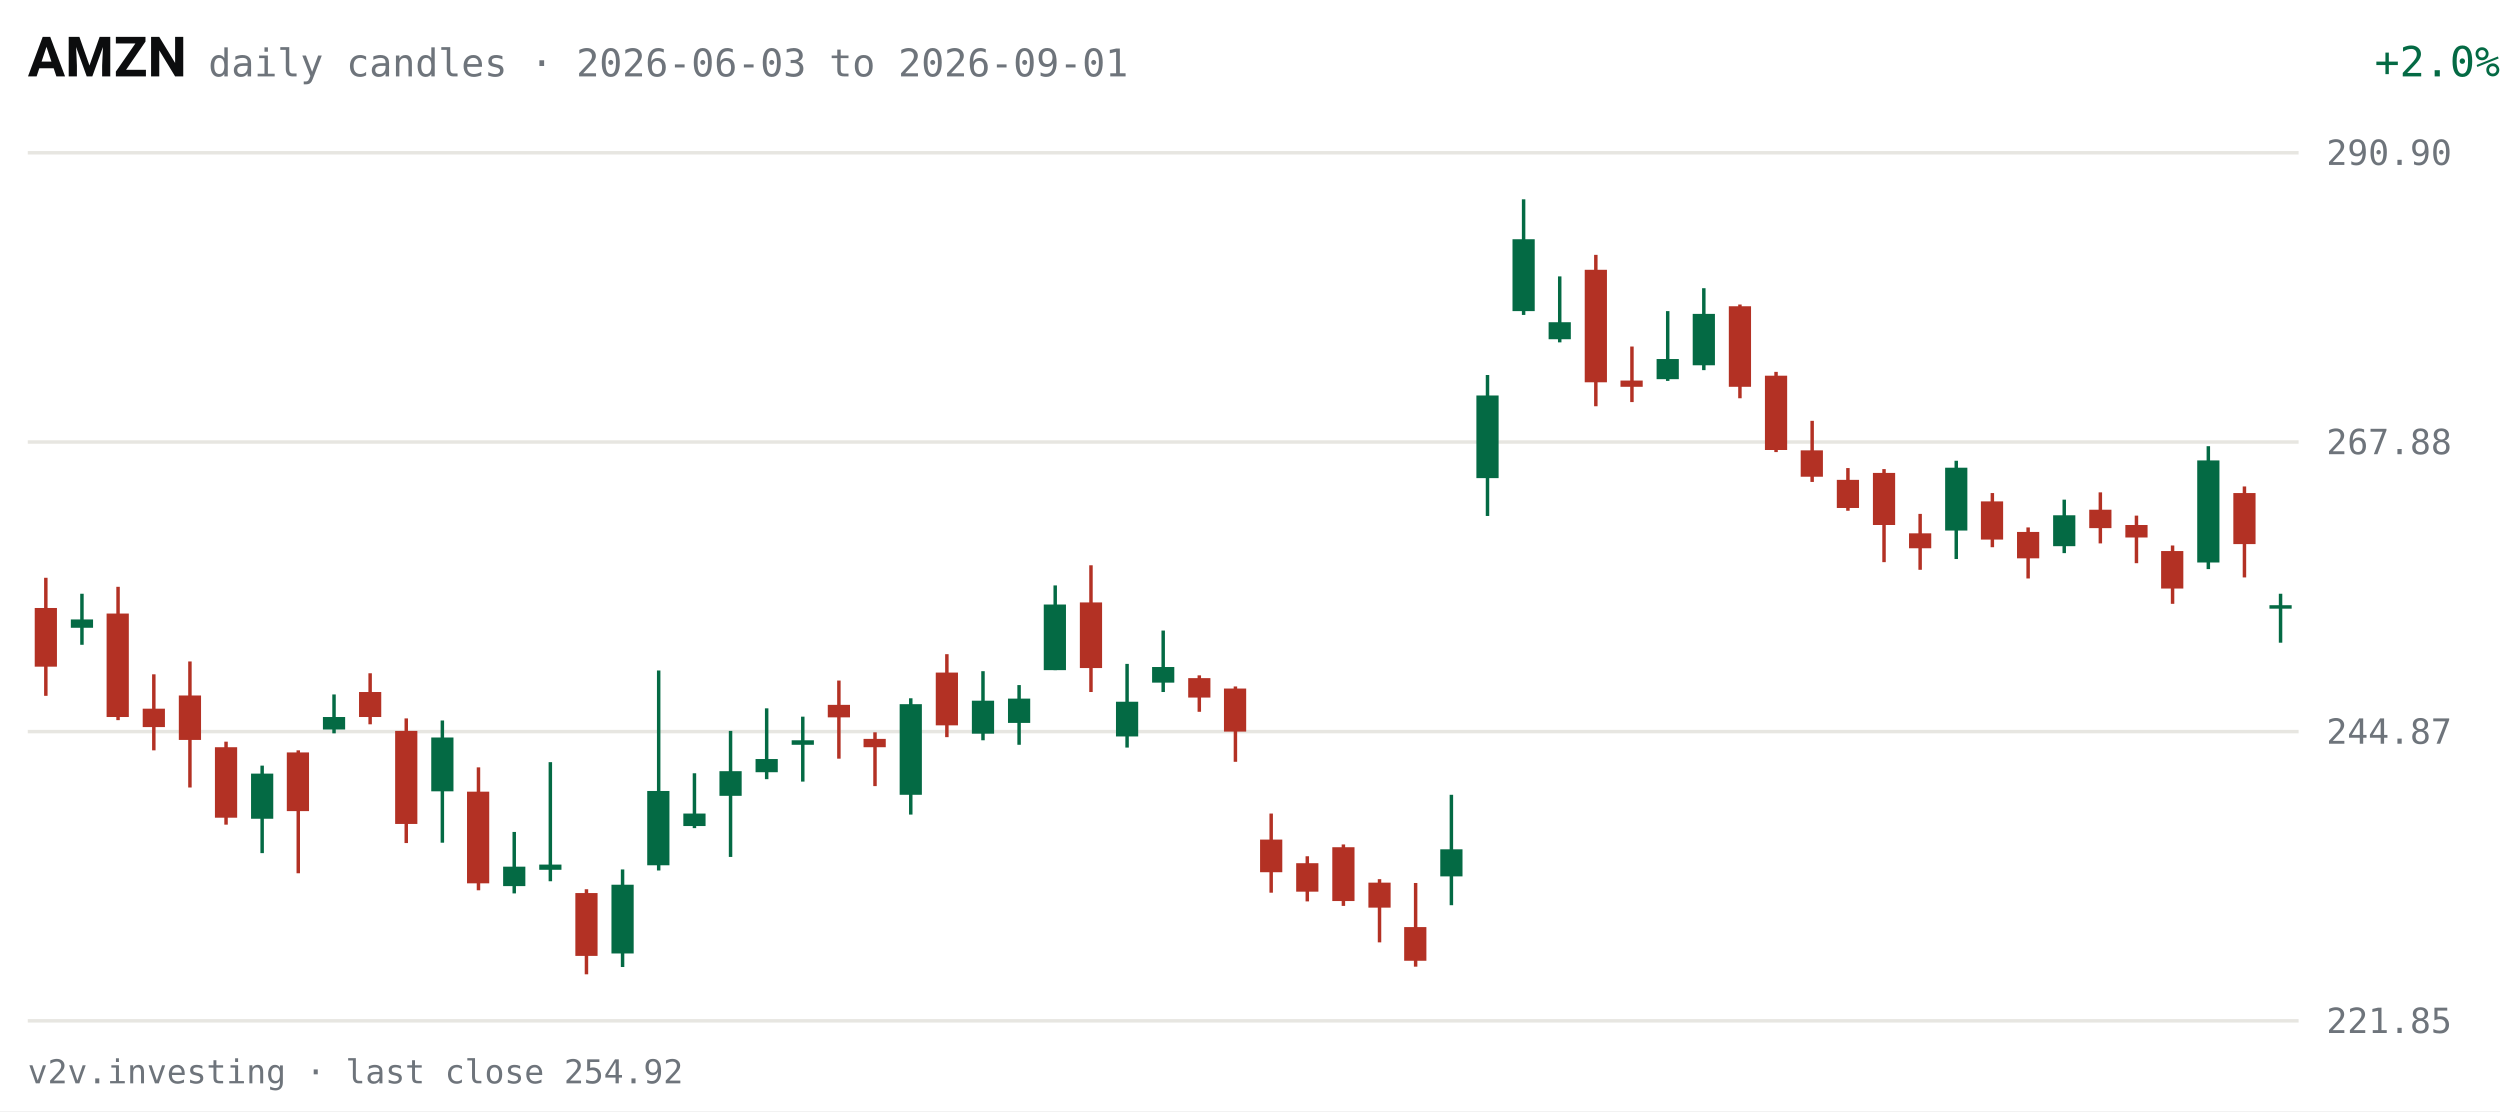
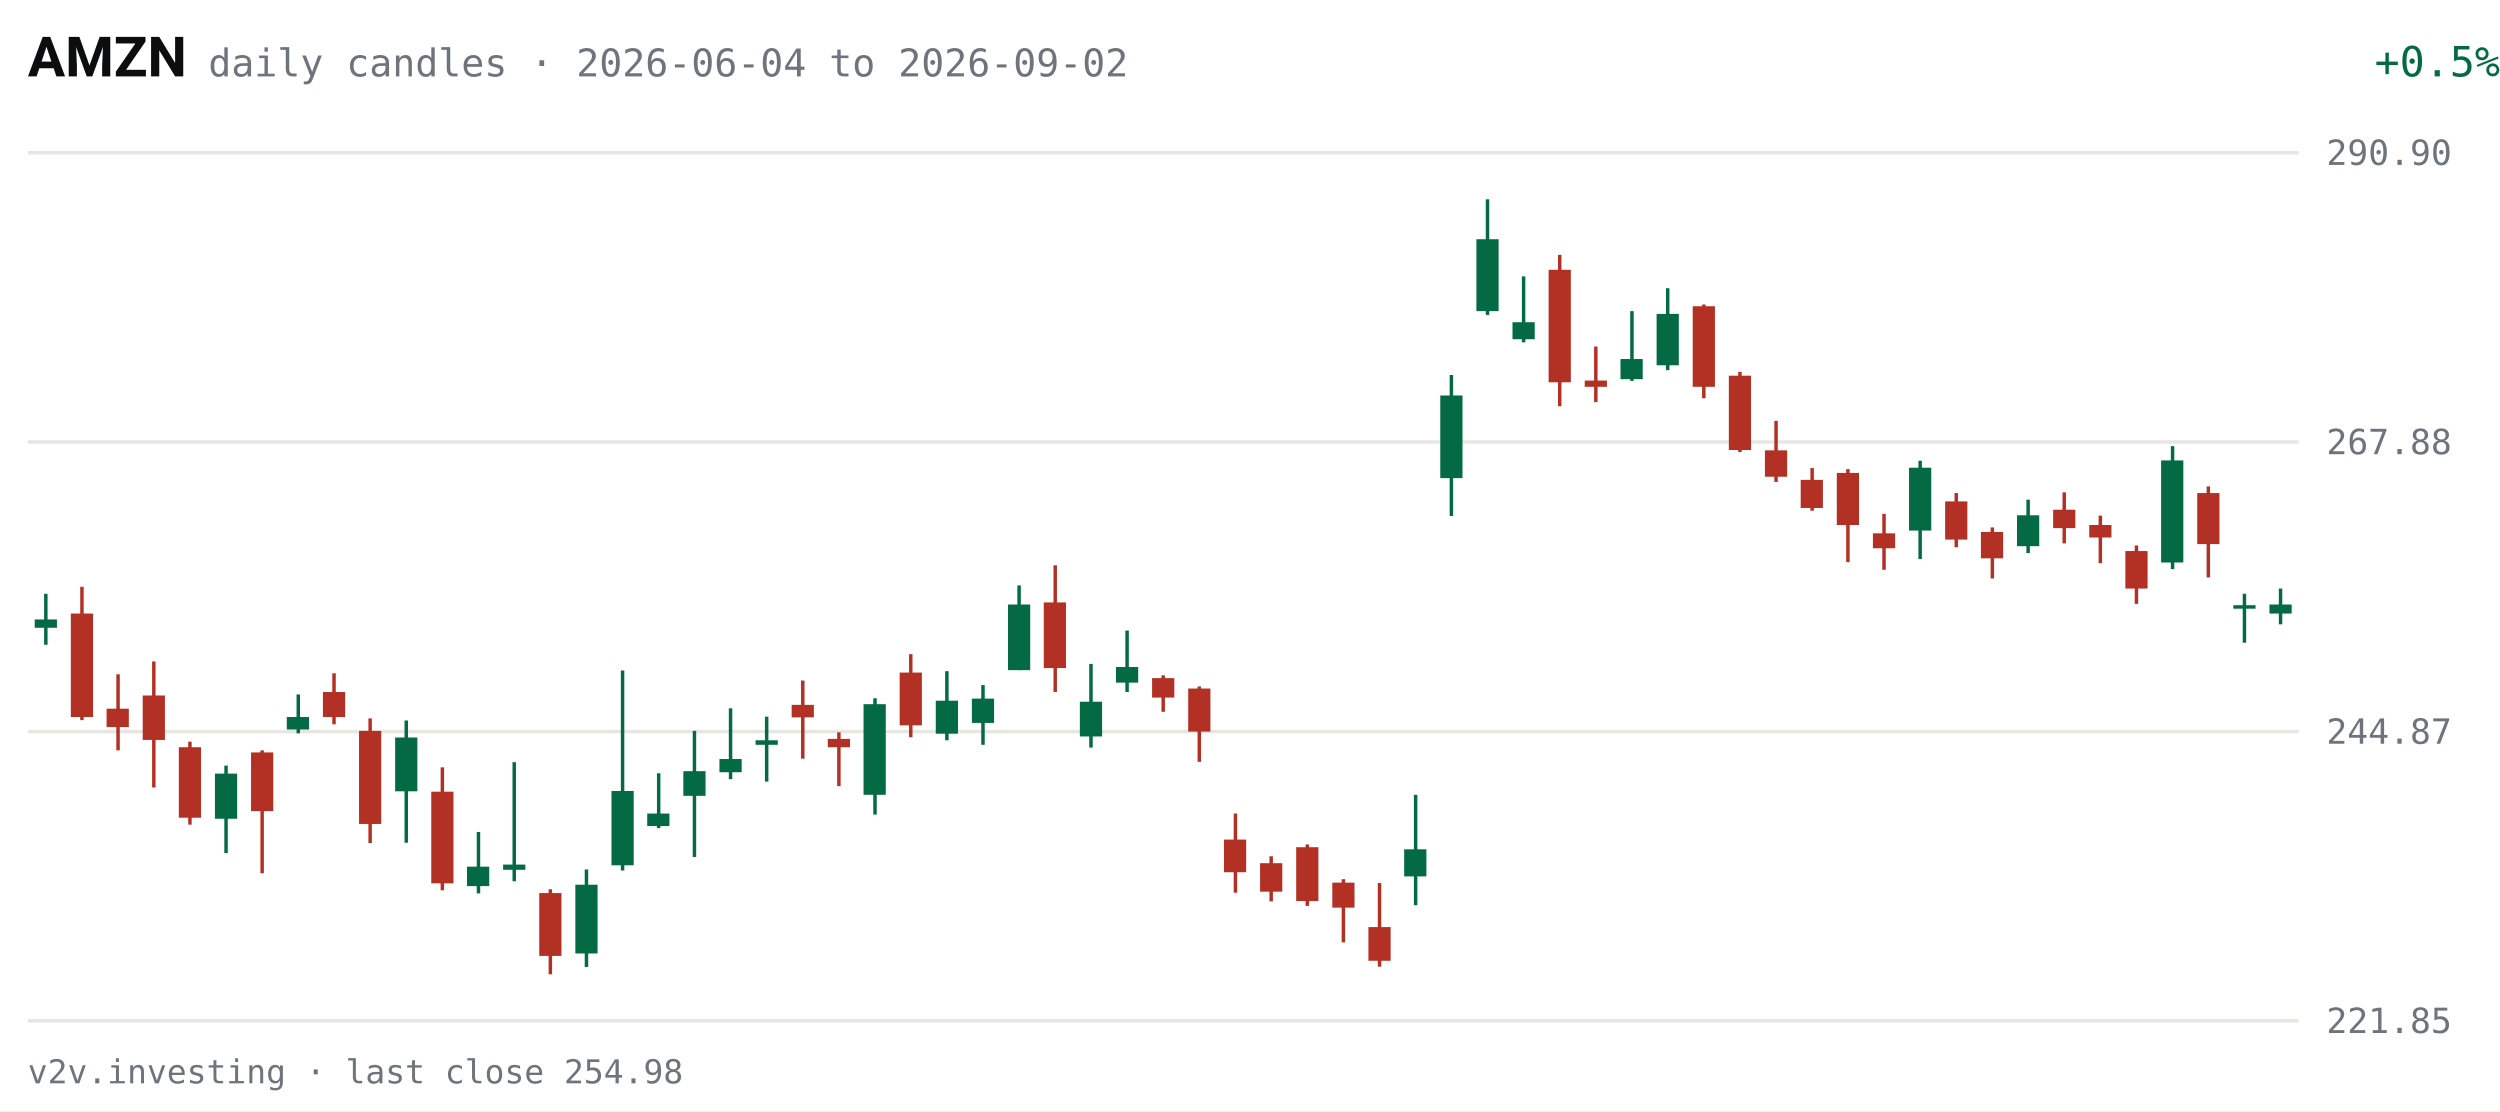
<svg xmlns="http://www.w3.org/2000/svg" viewBox="0 0 720 320" width="720" height="320" role="img" aria-label="AMZN daily candles, last 63 sessions">
  <rect width="720" height="320" fill="#FFFFFF" />
  <text x="8" y="22" fill="#0C0D0E" font-size="16" font-weight="600" font-family="system-ui,-apple-system,Segoe UI,Roboto,sans-serif">AMZN</text>
-   <text x="60" y="22" fill="#6E747B" font-size="11" font-family="ui-monospace,SFMono-Regular,Menlo,Consolas,monospace">daily candles · 2026-06-03 to 2026-09-01</text>
-   <text x="670" y="22" fill="#046A44" font-size="12" text-anchor="end" font-family="ui-monospace,SFMono-Regular,Menlo,Consolas,monospace" transform="translate(50,0)">+2.0%</text>
+   <text x="60" y="22" fill="#6E747B" font-size="11" font-family="ui-monospace,SFMono-Regular,Menlo,Consolas,monospace">daily candles · 2026-06-04 to 2026-09-02</text>
+   <text x="670" y="22" fill="#046A44" font-size="12" text-anchor="end" font-family="ui-monospace,SFMono-Regular,Menlo,Consolas,monospace" transform="translate(50,0)">+0.5%</text>
  <g font-family="ui-monospace,SFMono-Regular,Menlo,Consolas,monospace">
    <line x1="8" y1="294.0" x2="662" y2="294.0" stroke="#E7E6E1" stroke-width="1" />
    <text x="670" y="297.5" fill="#6E747B" font-size="10">221.85</text>
    <line x1="8" y1="210.7" x2="662" y2="210.7" stroke="#E7E6E1" stroke-width="1" />
    <text x="670" y="214.2" fill="#6E747B" font-size="10">244.87</text>
    <line x1="8" y1="127.3" x2="662" y2="127.3" stroke="#E7E6E1" stroke-width="1" />
    <text x="670" y="130.8" fill="#6E747B" font-size="10">267.88</text>
    <line x1="8" y1="44.0" x2="662" y2="44.0" stroke="#E7E6E1" stroke-width="1" />
    <text x="670" y="47.5" fill="#6E747B" font-size="10">290.90</text>
-     <line x1="13.2" y1="166.4" x2="13.2" y2="200.4" stroke="#B33124" stroke-width="1" />
-     <rect x="10.0" y="175.1" width="6.4" height="16.9" fill="#B33124" />
-     <line x1="23.6" y1="171.0" x2="23.6" y2="185.7" stroke="#046A44" stroke-width="1" />
-     <rect x="20.4" y="178.4" width="6.4" height="2.4" fill="#046A44" />
-     <line x1="34.0" y1="169.0" x2="34.0" y2="207.4" stroke="#B33124" stroke-width="1" />
-     <rect x="30.7" y="176.7" width="6.4" height="29.8" fill="#B33124" />
-     <line x1="44.3" y1="194.2" x2="44.3" y2="216.1" stroke="#B33124" stroke-width="1" />
-     <rect x="41.1" y="204.1" width="6.4" height="5.3" fill="#B33124" />
-     <line x1="54.7" y1="190.5" x2="54.7" y2="226.8" stroke="#B33124" stroke-width="1" />
-     <rect x="51.5" y="200.3" width="6.4" height="12.8" fill="#B33124" />
-     <line x1="65.1" y1="213.6" x2="65.1" y2="237.5" stroke="#B33124" stroke-width="1" />
-     <rect x="61.9" y="215.2" width="6.4" height="20.3" fill="#B33124" />
-     <line x1="75.5" y1="220.5" x2="75.5" y2="245.7" stroke="#046A44" stroke-width="1" />
-     <rect x="72.3" y="222.8" width="6.4" height="13.0" fill="#046A44" />
-     <line x1="85.9" y1="216.1" x2="85.9" y2="251.5" stroke="#B33124" stroke-width="1" />
-     <rect x="82.6" y="216.7" width="6.4" height="16.9" fill="#B33124" />
-     <line x1="96.2" y1="200.0" x2="96.2" y2="211.2" stroke="#046A44" stroke-width="1" />
-     <rect x="93.0" y="206.5" width="6.4" height="3.6" fill="#046A44" />
-     <line x1="106.6" y1="193.9" x2="106.6" y2="208.6" stroke="#B33124" stroke-width="1" />
-     <rect x="103.4" y="199.3" width="6.4" height="7.2" fill="#B33124" />
-     <line x1="117.0" y1="206.9" x2="117.0" y2="242.8" stroke="#B33124" stroke-width="1" />
-     <rect x="113.8" y="210.5" width="6.4" height="26.8" fill="#B33124" />
-     <line x1="127.4" y1="207.5" x2="127.4" y2="242.7" stroke="#046A44" stroke-width="1" />
-     <rect x="124.2" y="212.4" width="6.4" height="15.5" fill="#046A44" />
-     <line x1="137.8" y1="221.0" x2="137.8" y2="256.4" stroke="#B33124" stroke-width="1" />
-     <rect x="134.5" y="228.0" width="6.4" height="26.4" fill="#B33124" />
-     <line x1="148.1" y1="239.6" x2="148.1" y2="257.3" stroke="#046A44" stroke-width="1" />
-     <rect x="144.9" y="249.6" width="6.4" height="5.6" fill="#046A44" />
-     <line x1="158.5" y1="219.5" x2="158.5" y2="253.8" stroke="#046A44" stroke-width="1" />
-     <rect x="155.3" y="249.0" width="6.4" height="1.5" fill="#046A44" />
-     <line x1="168.9" y1="256.1" x2="168.9" y2="280.6" stroke="#B33124" stroke-width="1" />
-     <rect x="165.7" y="257.2" width="6.4" height="18.1" fill="#B33124" />
-     <line x1="179.3" y1="250.4" x2="179.3" y2="278.5" stroke="#046A44" stroke-width="1" />
-     <rect x="176.1" y="254.8" width="6.4" height="19.8" fill="#046A44" />
-     <line x1="189.7" y1="193.1" x2="189.7" y2="250.7" stroke="#046A44" stroke-width="1" />
-     <rect x="186.4" y="227.8" width="6.4" height="21.4" fill="#046A44" />
-     <line x1="200.0" y1="222.7" x2="200.0" y2="238.5" stroke="#046A44" stroke-width="1" />
-     <rect x="196.8" y="234.3" width="6.4" height="3.6" fill="#046A44" />
-     <line x1="210.4" y1="210.5" x2="210.4" y2="246.8" stroke="#046A44" stroke-width="1" />
-     <rect x="207.2" y="222.1" width="6.4" height="7.1" fill="#046A44" />
-     <line x1="220.8" y1="204.0" x2="220.8" y2="224.4" stroke="#046A44" stroke-width="1" />
-     <rect x="217.6" y="218.6" width="6.4" height="3.8" fill="#046A44" />
-     <line x1="231.2" y1="206.4" x2="231.2" y2="225.1" stroke="#046A44" stroke-width="1" />
-     <rect x="228.0" y="213.2" width="6.4" height="1.3" fill="#046A44" />
-     <line x1="241.6" y1="196.0" x2="241.6" y2="218.5" stroke="#B33124" stroke-width="1" />
-     <rect x="238.4" y="203.0" width="6.4" height="3.6" fill="#B33124" />
-     <line x1="252.0" y1="210.9" x2="252.0" y2="226.4" stroke="#B33124" stroke-width="1" />
-     <rect x="248.7" y="212.8" width="6.4" height="2.4" fill="#B33124" />
-     <line x1="262.3" y1="201.1" x2="262.3" y2="234.6" stroke="#046A44" stroke-width="1" />
-     <rect x="259.1" y="202.8" width="6.4" height="26.1" fill="#046A44" />
-     <line x1="272.7" y1="188.4" x2="272.7" y2="212.3" stroke="#B33124" stroke-width="1" />
-     <rect x="269.5" y="193.7" width="6.4" height="15.2" fill="#B33124" />
-     <line x1="283.1" y1="193.3" x2="283.1" y2="213.2" stroke="#046A44" stroke-width="1" />
-     <rect x="279.9" y="201.8" width="6.4" height="9.5" fill="#046A44" />
-     <line x1="293.5" y1="197.3" x2="293.5" y2="214.5" stroke="#046A44" stroke-width="1" />
-     <rect x="290.3" y="201.2" width="6.4" height="7.0" fill="#046A44" />
-     <line x1="303.9" y1="168.6" x2="303.9" y2="193.0" stroke="#046A44" stroke-width="1" />
-     <rect x="300.6" y="174.1" width="6.4" height="18.9" fill="#046A44" />
-     <line x1="314.2" y1="162.8" x2="314.2" y2="199.3" stroke="#B33124" stroke-width="1" />
-     <rect x="311.0" y="173.5" width="6.4" height="18.9" fill="#B33124" />
-     <line x1="324.6" y1="191.2" x2="324.6" y2="215.3" stroke="#046A44" stroke-width="1" />
-     <rect x="321.4" y="202.1" width="6.4" height="10.0" fill="#046A44" />
-     <line x1="335.0" y1="181.6" x2="335.0" y2="199.3" stroke="#046A44" stroke-width="1" />
-     <rect x="331.8" y="192.1" width="6.4" height="4.5" fill="#046A44" />
-     <line x1="345.4" y1="194.5" x2="345.4" y2="205.0" stroke="#B33124" stroke-width="1" />
-     <rect x="342.2" y="195.3" width="6.4" height="5.6" fill="#B33124" />
-     <line x1="355.8" y1="197.7" x2="355.8" y2="219.4" stroke="#B33124" stroke-width="1" />
-     <rect x="352.5" y="198.3" width="6.4" height="12.4" fill="#B33124" />
-     <line x1="366.1" y1="234.3" x2="366.1" y2="257.1" stroke="#B33124" stroke-width="1" />
-     <rect x="362.9" y="241.8" width="6.4" height="9.4" fill="#B33124" />
-     <line x1="376.5" y1="246.6" x2="376.5" y2="259.6" stroke="#B33124" stroke-width="1" />
-     <rect x="373.3" y="248.6" width="6.4" height="8.2" fill="#B33124" />
-     <line x1="386.9" y1="243.2" x2="386.9" y2="260.9" stroke="#B33124" stroke-width="1" />
-     <rect x="383.7" y="244.0" width="6.4" height="15.5" fill="#B33124" />
-     <line x1="397.3" y1="253.2" x2="397.3" y2="271.4" stroke="#B33124" stroke-width="1" />
-     <rect x="394.1" y="254.2" width="6.4" height="7.2" fill="#B33124" />
-     <line x1="407.7" y1="254.3" x2="407.7" y2="278.4" stroke="#B33124" stroke-width="1" />
-     <rect x="404.4" y="267.0" width="6.4" height="9.7" fill="#B33124" />
-     <line x1="418.0" y1="228.9" x2="418.0" y2="260.7" stroke="#046A44" stroke-width="1" />
-     <rect x="414.8" y="244.6" width="6.4" height="7.8" fill="#046A44" />
-     <line x1="428.4" y1="108.0" x2="428.4" y2="148.6" stroke="#046A44" stroke-width="1" />
-     <rect x="425.2" y="113.9" width="6.4" height="23.8" fill="#046A44" />
-     <line x1="438.8" y1="57.4" x2="438.8" y2="90.7" stroke="#046A44" stroke-width="1" />
-     <rect x="435.6" y="68.9" width="6.4" height="20.7" fill="#046A44" />
-     <line x1="449.2" y1="79.6" x2="449.2" y2="98.6" stroke="#046A44" stroke-width="1" />
-     <rect x="446.0" y="92.8" width="6.4" height="4.9" fill="#046A44" />
-     <line x1="459.6" y1="73.4" x2="459.6" y2="117.0" stroke="#B33124" stroke-width="1" />
-     <rect x="456.4" y="77.7" width="6.4" height="32.4" fill="#B33124" />
-     <line x1="470.0" y1="99.8" x2="470.0" y2="115.8" stroke="#B33124" stroke-width="1" />
-     <rect x="466.7" y="109.6" width="6.4" height="1.8" fill="#B33124" />
-     <line x1="480.3" y1="89.6" x2="480.3" y2="109.7" stroke="#046A44" stroke-width="1" />
-     <rect x="477.1" y="103.4" width="6.4" height="5.8" fill="#046A44" />
-     <line x1="490.7" y1="83.0" x2="490.7" y2="106.6" stroke="#046A44" stroke-width="1" />
-     <rect x="487.5" y="90.4" width="6.4" height="14.8" fill="#046A44" />
-     <line x1="501.1" y1="87.7" x2="501.1" y2="114.7" stroke="#B33124" stroke-width="1" />
-     <rect x="497.9" y="88.2" width="6.4" height="23.2" fill="#B33124" />
-     <line x1="511.5" y1="107.1" x2="511.5" y2="130.2" stroke="#B33124" stroke-width="1" />
-     <rect x="508.3" y="108.2" width="6.4" height="21.4" fill="#B33124" />
-     <line x1="521.9" y1="121.2" x2="521.9" y2="138.8" stroke="#B33124" stroke-width="1" />
-     <rect x="518.6" y="129.7" width="6.4" height="7.6" fill="#B33124" />
-     <line x1="532.2" y1="134.8" x2="532.2" y2="147.1" stroke="#B33124" stroke-width="1" />
-     <rect x="529.0" y="138.2" width="6.4" height="8.1" fill="#B33124" />
-     <line x1="542.6" y1="135.1" x2="542.6" y2="161.9" stroke="#B33124" stroke-width="1" />
-     <rect x="539.4" y="136.2" width="6.4" height="15.0" fill="#B33124" />
-     <line x1="553.0" y1="148.0" x2="553.0" y2="164.1" stroke="#B33124" stroke-width="1" />
-     <rect x="549.8" y="153.6" width="6.4" height="4.3" fill="#B33124" />
-     <line x1="563.4" y1="132.7" x2="563.4" y2="161.0" stroke="#046A44" stroke-width="1" />
-     <rect x="560.2" y="134.7" width="6.4" height="18.1" fill="#046A44" />
-     <line x1="573.8" y1="142.0" x2="573.8" y2="157.6" stroke="#B33124" stroke-width="1" />
-     <rect x="570.5" y="144.4" width="6.4" height="11.0" fill="#B33124" />
-     <line x1="584.1" y1="151.9" x2="584.1" y2="166.6" stroke="#B33124" stroke-width="1" />
-     <rect x="580.9" y="153.2" width="6.4" height="7.6" fill="#B33124" />
-     <line x1="594.5" y1="143.9" x2="594.5" y2="159.3" stroke="#046A44" stroke-width="1" />
-     <rect x="591.3" y="148.4" width="6.4" height="8.9" fill="#046A44" />
-     <line x1="604.9" y1="141.8" x2="604.9" y2="156.5" stroke="#B33124" stroke-width="1" />
-     <rect x="601.7" y="146.8" width="6.4" height="5.3" fill="#B33124" />
-     <line x1="615.3" y1="148.5" x2="615.3" y2="162.2" stroke="#B33124" stroke-width="1" />
-     <rect x="612.1" y="151.2" width="6.4" height="3.6" fill="#B33124" />
-     <line x1="625.7" y1="157.1" x2="625.7" y2="173.9" stroke="#B33124" stroke-width="1" />
-     <rect x="622.4" y="158.7" width="6.4" height="10.8" fill="#B33124" />
-     <line x1="636.0" y1="128.5" x2="636.0" y2="163.9" stroke="#046A44" stroke-width="1" />
-     <rect x="632.8" y="132.6" width="6.4" height="29.4" fill="#046A44" />
-     <line x1="646.4" y1="140.1" x2="646.4" y2="166.3" stroke="#B33124" stroke-width="1" />
-     <rect x="643.2" y="142.0" width="6.4" height="14.7" fill="#B33124" />
-     <line x1="656.8" y1="171.0" x2="656.8" y2="185.1" stroke="#046A44" stroke-width="1" />
-     <rect x="653.6" y="174.3" width="6.4" height="1.0" fill="#046A44" />
+     <line x1="13.2" y1="171.0" x2="13.2" y2="185.7" stroke="#046A44" stroke-width="1" />
+     <rect x="10.0" y="178.4" width="6.4" height="2.4" fill="#046A44" />
+     <line x1="23.6" y1="169.0" x2="23.6" y2="207.4" stroke="#B33124" stroke-width="1" />
+     <rect x="20.4" y="176.7" width="6.4" height="29.8" fill="#B33124" />
+     <line x1="34.0" y1="194.2" x2="34.0" y2="216.1" stroke="#B33124" stroke-width="1" />
+     <rect x="30.7" y="204.1" width="6.4" height="5.3" fill="#B33124" />
+     <line x1="44.3" y1="190.5" x2="44.3" y2="226.8" stroke="#B33124" stroke-width="1" />
+     <rect x="41.1" y="200.3" width="6.4" height="12.8" fill="#B33124" />
+     <line x1="54.7" y1="213.6" x2="54.7" y2="237.5" stroke="#B33124" stroke-width="1" />
+     <rect x="51.5" y="215.2" width="6.4" height="20.3" fill="#B33124" />
+     <line x1="65.1" y1="220.5" x2="65.1" y2="245.7" stroke="#046A44" stroke-width="1" />
+     <rect x="61.9" y="222.8" width="6.4" height="13.0" fill="#046A44" />
+     <line x1="75.5" y1="216.1" x2="75.5" y2="251.5" stroke="#B33124" stroke-width="1" />
+     <rect x="72.3" y="216.7" width="6.4" height="16.9" fill="#B33124" />
+     <line x1="85.9" y1="200.0" x2="85.9" y2="211.2" stroke="#046A44" stroke-width="1" />
+     <rect x="82.6" y="206.5" width="6.4" height="3.6" fill="#046A44" />
+     <line x1="96.2" y1="193.9" x2="96.2" y2="208.6" stroke="#B33124" stroke-width="1" />
+     <rect x="93.0" y="199.3" width="6.4" height="7.2" fill="#B33124" />
+     <line x1="106.6" y1="206.9" x2="106.6" y2="242.8" stroke="#B33124" stroke-width="1" />
+     <rect x="103.4" y="210.5" width="6.4" height="26.8" fill="#B33124" />
+     <line x1="117.0" y1="207.5" x2="117.0" y2="242.7" stroke="#046A44" stroke-width="1" />
+     <rect x="113.8" y="212.4" width="6.4" height="15.5" fill="#046A44" />
+     <line x1="127.4" y1="221.0" x2="127.4" y2="256.4" stroke="#B33124" stroke-width="1" />
+     <rect x="124.2" y="228.0" width="6.4" height="26.4" fill="#B33124" />
+     <line x1="137.8" y1="239.6" x2="137.8" y2="257.3" stroke="#046A44" stroke-width="1" />
+     <rect x="134.5" y="249.6" width="6.4" height="5.6" fill="#046A44" />
+     <line x1="148.1" y1="219.5" x2="148.1" y2="253.8" stroke="#046A44" stroke-width="1" />
+     <rect x="144.9" y="249.0" width="6.4" height="1.5" fill="#046A44" />
+     <line x1="158.5" y1="256.1" x2="158.5" y2="280.6" stroke="#B33124" stroke-width="1" />
+     <rect x="155.3" y="257.2" width="6.4" height="18.1" fill="#B33124" />
+     <line x1="168.9" y1="250.4" x2="168.9" y2="278.5" stroke="#046A44" stroke-width="1" />
+     <rect x="165.7" y="254.8" width="6.4" height="19.8" fill="#046A44" />
+     <line x1="179.3" y1="193.1" x2="179.3" y2="250.7" stroke="#046A44" stroke-width="1" />
+     <rect x="176.1" y="227.8" width="6.4" height="21.4" fill="#046A44" />
+     <line x1="189.7" y1="222.7" x2="189.7" y2="238.5" stroke="#046A44" stroke-width="1" />
+     <rect x="186.4" y="234.3" width="6.4" height="3.6" fill="#046A44" />
+     <line x1="200.0" y1="210.5" x2="200.0" y2="246.8" stroke="#046A44" stroke-width="1" />
+     <rect x="196.8" y="222.1" width="6.4" height="7.1" fill="#046A44" />
+     <line x1="210.4" y1="204.0" x2="210.4" y2="224.4" stroke="#046A44" stroke-width="1" />
+     <rect x="207.2" y="218.6" width="6.4" height="3.8" fill="#046A44" />
+     <line x1="220.8" y1="206.4" x2="220.8" y2="225.1" stroke="#046A44" stroke-width="1" />
+     <rect x="217.6" y="213.2" width="6.4" height="1.3" fill="#046A44" />
+     <line x1="231.2" y1="196.0" x2="231.2" y2="218.5" stroke="#B33124" stroke-width="1" />
+     <rect x="228.0" y="203.0" width="6.4" height="3.6" fill="#B33124" />
+     <line x1="241.6" y1="210.9" x2="241.6" y2="226.4" stroke="#B33124" stroke-width="1" />
+     <rect x="238.4" y="212.8" width="6.4" height="2.4" fill="#B33124" />
+     <line x1="252.0" y1="201.1" x2="252.0" y2="234.6" stroke="#046A44" stroke-width="1" />
+     <rect x="248.7" y="202.8" width="6.4" height="26.1" fill="#046A44" />
+     <line x1="262.3" y1="188.4" x2="262.3" y2="212.3" stroke="#B33124" stroke-width="1" />
+     <rect x="259.1" y="193.7" width="6.4" height="15.2" fill="#B33124" />
+     <line x1="272.7" y1="193.3" x2="272.7" y2="213.2" stroke="#046A44" stroke-width="1" />
+     <rect x="269.5" y="201.8" width="6.4" height="9.5" fill="#046A44" />
+     <line x1="283.1" y1="197.3" x2="283.1" y2="214.5" stroke="#046A44" stroke-width="1" />
+     <rect x="279.9" y="201.2" width="6.4" height="7.0" fill="#046A44" />
+     <line x1="293.5" y1="168.6" x2="293.5" y2="193.0" stroke="#046A44" stroke-width="1" />
+     <rect x="290.3" y="174.1" width="6.4" height="18.9" fill="#046A44" />
+     <line x1="303.9" y1="162.8" x2="303.9" y2="199.3" stroke="#B33124" stroke-width="1" />
+     <rect x="300.6" y="173.5" width="6.4" height="18.9" fill="#B33124" />
+     <line x1="314.2" y1="191.2" x2="314.2" y2="215.3" stroke="#046A44" stroke-width="1" />
+     <rect x="311.0" y="202.1" width="6.4" height="10.0" fill="#046A44" />
+     <line x1="324.6" y1="181.6" x2="324.6" y2="199.3" stroke="#046A44" stroke-width="1" />
+     <rect x="321.4" y="192.1" width="6.4" height="4.5" fill="#046A44" />
+     <line x1="335.0" y1="194.5" x2="335.0" y2="205.0" stroke="#B33124" stroke-width="1" />
+     <rect x="331.8" y="195.3" width="6.4" height="5.6" fill="#B33124" />
+     <line x1="345.4" y1="197.7" x2="345.4" y2="219.4" stroke="#B33124" stroke-width="1" />
+     <rect x="342.2" y="198.3" width="6.4" height="12.4" fill="#B33124" />
+     <line x1="355.8" y1="234.3" x2="355.8" y2="257.1" stroke="#B33124" stroke-width="1" />
+     <rect x="352.5" y="241.8" width="6.4" height="9.4" fill="#B33124" />
+     <line x1="366.1" y1="246.6" x2="366.1" y2="259.6" stroke="#B33124" stroke-width="1" />
+     <rect x="362.9" y="248.6" width="6.4" height="8.2" fill="#B33124" />
+     <line x1="376.5" y1="243.2" x2="376.5" y2="260.9" stroke="#B33124" stroke-width="1" />
+     <rect x="373.3" y="244.0" width="6.4" height="15.5" fill="#B33124" />
+     <line x1="386.9" y1="253.2" x2="386.9" y2="271.4" stroke="#B33124" stroke-width="1" />
+     <rect x="383.7" y="254.2" width="6.4" height="7.2" fill="#B33124" />
+     <line x1="397.3" y1="254.3" x2="397.3" y2="278.4" stroke="#B33124" stroke-width="1" />
+     <rect x="394.1" y="267.0" width="6.4" height="9.7" fill="#B33124" />
+     <line x1="407.7" y1="228.9" x2="407.7" y2="260.7" stroke="#046A44" stroke-width="1" />
+     <rect x="404.4" y="244.6" width="6.4" height="7.8" fill="#046A44" />
+     <line x1="418.0" y1="108.0" x2="418.0" y2="148.6" stroke="#046A44" stroke-width="1" />
+     <rect x="414.8" y="113.9" width="6.4" height="23.8" fill="#046A44" />
+     <line x1="428.4" y1="57.4" x2="428.4" y2="90.7" stroke="#046A44" stroke-width="1" />
+     <rect x="425.2" y="68.9" width="6.4" height="20.7" fill="#046A44" />
+     <line x1="438.8" y1="79.6" x2="438.8" y2="98.6" stroke="#046A44" stroke-width="1" />
+     <rect x="435.6" y="92.8" width="6.4" height="4.9" fill="#046A44" />
+     <line x1="449.2" y1="73.4" x2="449.2" y2="117.0" stroke="#B33124" stroke-width="1" />
+     <rect x="446.0" y="77.7" width="6.4" height="32.4" fill="#B33124" />
+     <line x1="459.6" y1="99.8" x2="459.6" y2="115.8" stroke="#B33124" stroke-width="1" />
+     <rect x="456.4" y="109.6" width="6.4" height="1.8" fill="#B33124" />
+     <line x1="470.0" y1="89.6" x2="470.0" y2="109.7" stroke="#046A44" stroke-width="1" />
+     <rect x="466.7" y="103.4" width="6.4" height="5.8" fill="#046A44" />
+     <line x1="480.3" y1="83.0" x2="480.3" y2="106.6" stroke="#046A44" stroke-width="1" />
+     <rect x="477.1" y="90.4" width="6.4" height="14.8" fill="#046A44" />
+     <line x1="490.7" y1="87.7" x2="490.7" y2="114.7" stroke="#B33124" stroke-width="1" />
+     <rect x="487.5" y="88.2" width="6.4" height="23.2" fill="#B33124" />
+     <line x1="501.1" y1="107.1" x2="501.1" y2="130.2" stroke="#B33124" stroke-width="1" />
+     <rect x="497.9" y="108.2" width="6.4" height="21.4" fill="#B33124" />
+     <line x1="511.5" y1="121.2" x2="511.5" y2="138.8" stroke="#B33124" stroke-width="1" />
+     <rect x="508.3" y="129.7" width="6.4" height="7.6" fill="#B33124" />
+     <line x1="521.9" y1="134.8" x2="521.9" y2="147.1" stroke="#B33124" stroke-width="1" />
+     <rect x="518.6" y="138.2" width="6.4" height="8.1" fill="#B33124" />
+     <line x1="532.2" y1="135.1" x2="532.2" y2="161.9" stroke="#B33124" stroke-width="1" />
+     <rect x="529.0" y="136.2" width="6.4" height="15.0" fill="#B33124" />
+     <line x1="542.6" y1="148.0" x2="542.6" y2="164.1" stroke="#B33124" stroke-width="1" />
+     <rect x="539.4" y="153.6" width="6.4" height="4.3" fill="#B33124" />
+     <line x1="553.0" y1="132.7" x2="553.0" y2="161.0" stroke="#046A44" stroke-width="1" />
+     <rect x="549.8" y="134.7" width="6.4" height="18.1" fill="#046A44" />
+     <line x1="563.4" y1="142.0" x2="563.4" y2="157.6" stroke="#B33124" stroke-width="1" />
+     <rect x="560.2" y="144.4" width="6.4" height="11.0" fill="#B33124" />
+     <line x1="573.8" y1="151.9" x2="573.8" y2="166.6" stroke="#B33124" stroke-width="1" />
+     <rect x="570.5" y="153.2" width="6.4" height="7.6" fill="#B33124" />
+     <line x1="584.1" y1="143.9" x2="584.1" y2="159.3" stroke="#046A44" stroke-width="1" />
+     <rect x="580.9" y="148.4" width="6.4" height="8.9" fill="#046A44" />
+     <line x1="594.5" y1="141.8" x2="594.5" y2="156.5" stroke="#B33124" stroke-width="1" />
+     <rect x="591.3" y="146.8" width="6.4" height="5.3" fill="#B33124" />
+     <line x1="604.9" y1="148.5" x2="604.9" y2="162.2" stroke="#B33124" stroke-width="1" />
+     <rect x="601.7" y="151.2" width="6.4" height="3.6" fill="#B33124" />
+     <line x1="615.3" y1="157.1" x2="615.3" y2="173.9" stroke="#B33124" stroke-width="1" />
+     <rect x="612.1" y="158.7" width="6.4" height="10.8" fill="#B33124" />
+     <line x1="625.7" y1="128.5" x2="625.7" y2="163.9" stroke="#046A44" stroke-width="1" />
+     <rect x="622.4" y="132.6" width="6.4" height="29.4" fill="#046A44" />
+     <line x1="636.0" y1="140.1" x2="636.0" y2="166.3" stroke="#B33124" stroke-width="1" />
+     <rect x="632.8" y="142.0" width="6.4" height="14.7" fill="#B33124" />
+     <line x1="646.4" y1="171.0" x2="646.4" y2="185.1" stroke="#046A44" stroke-width="1" />
+     <rect x="643.2" y="174.3" width="6.4" height="1.0" fill="#046A44" />
+     <line x1="656.8" y1="169.5" x2="656.8" y2="179.8" stroke="#046A44" stroke-width="1" />
+     <rect x="653.6" y="174.1" width="6.4" height="2.6" fill="#046A44" />
  </g>
-   <text x="8" y="312" fill="#6E747B" font-size="9.5" font-family="ui-monospace,SFMono-Regular,Menlo,Consolas,monospace">v2v.investing · last close 254.92</text>
+   <text x="8" y="312" fill="#6E747B" font-size="9.5" font-family="ui-monospace,SFMono-Regular,Menlo,Consolas,monospace">v2v.investing · last close 254.98</text>
</svg>
